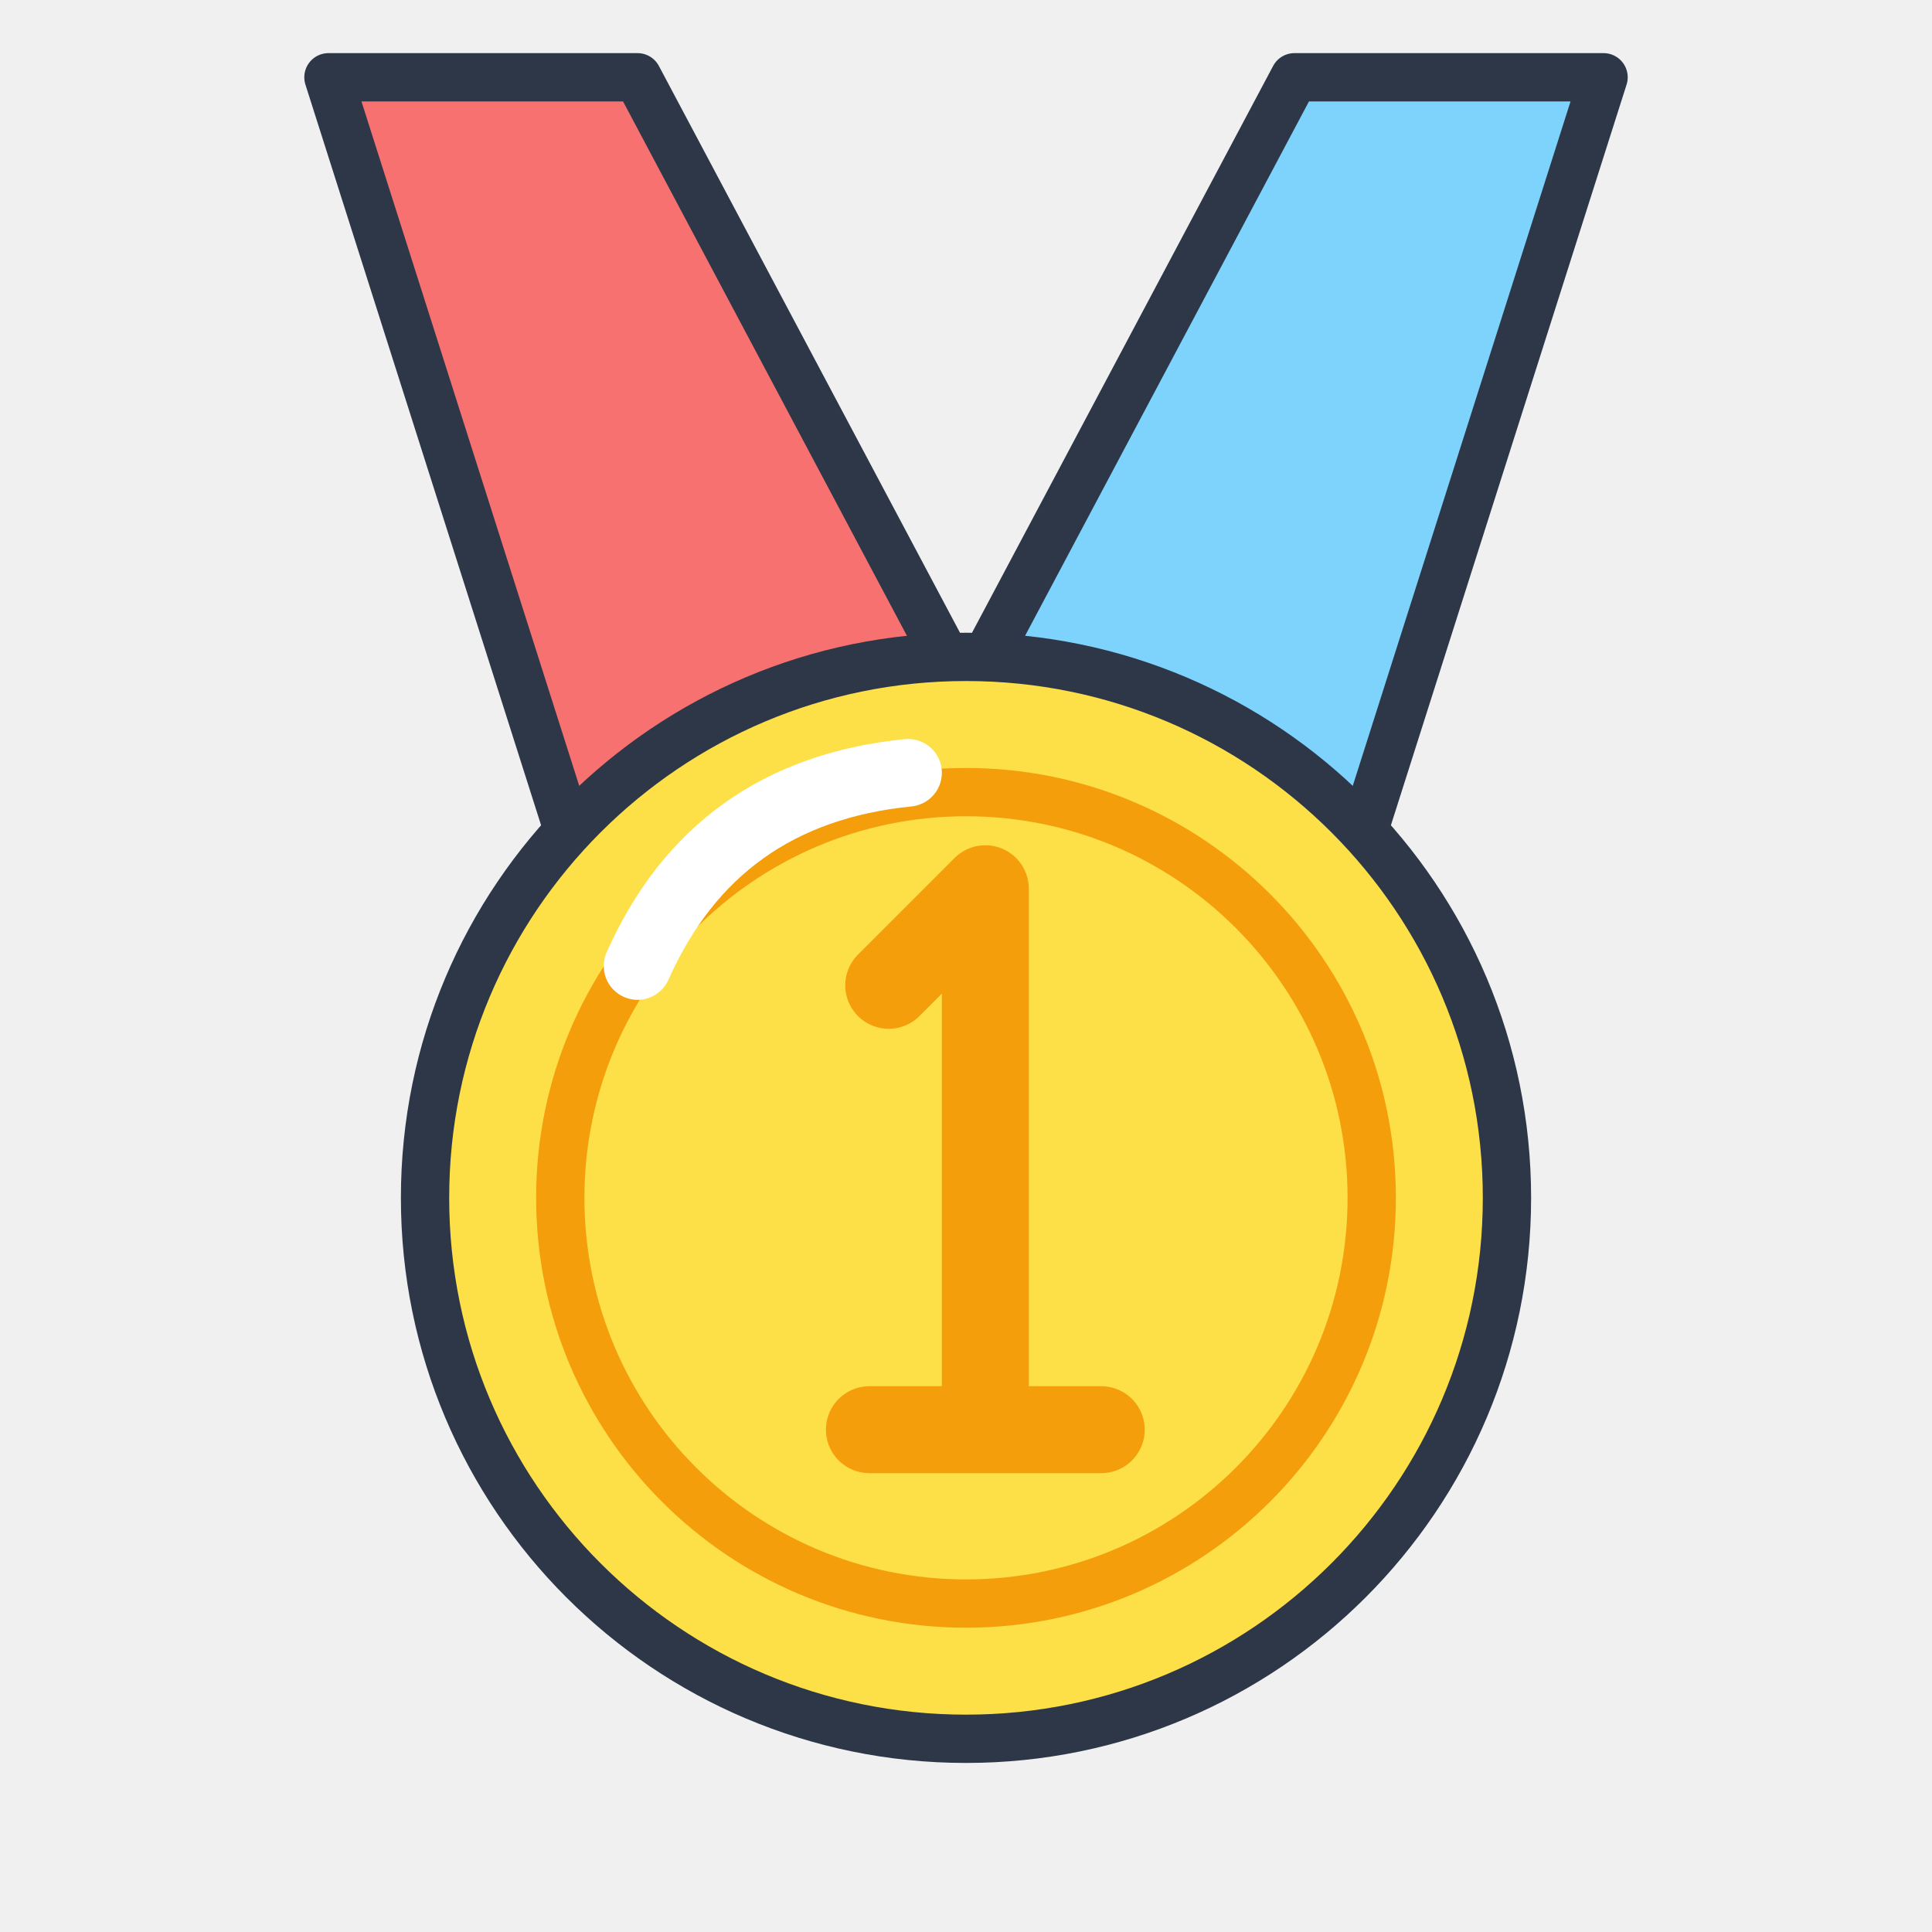
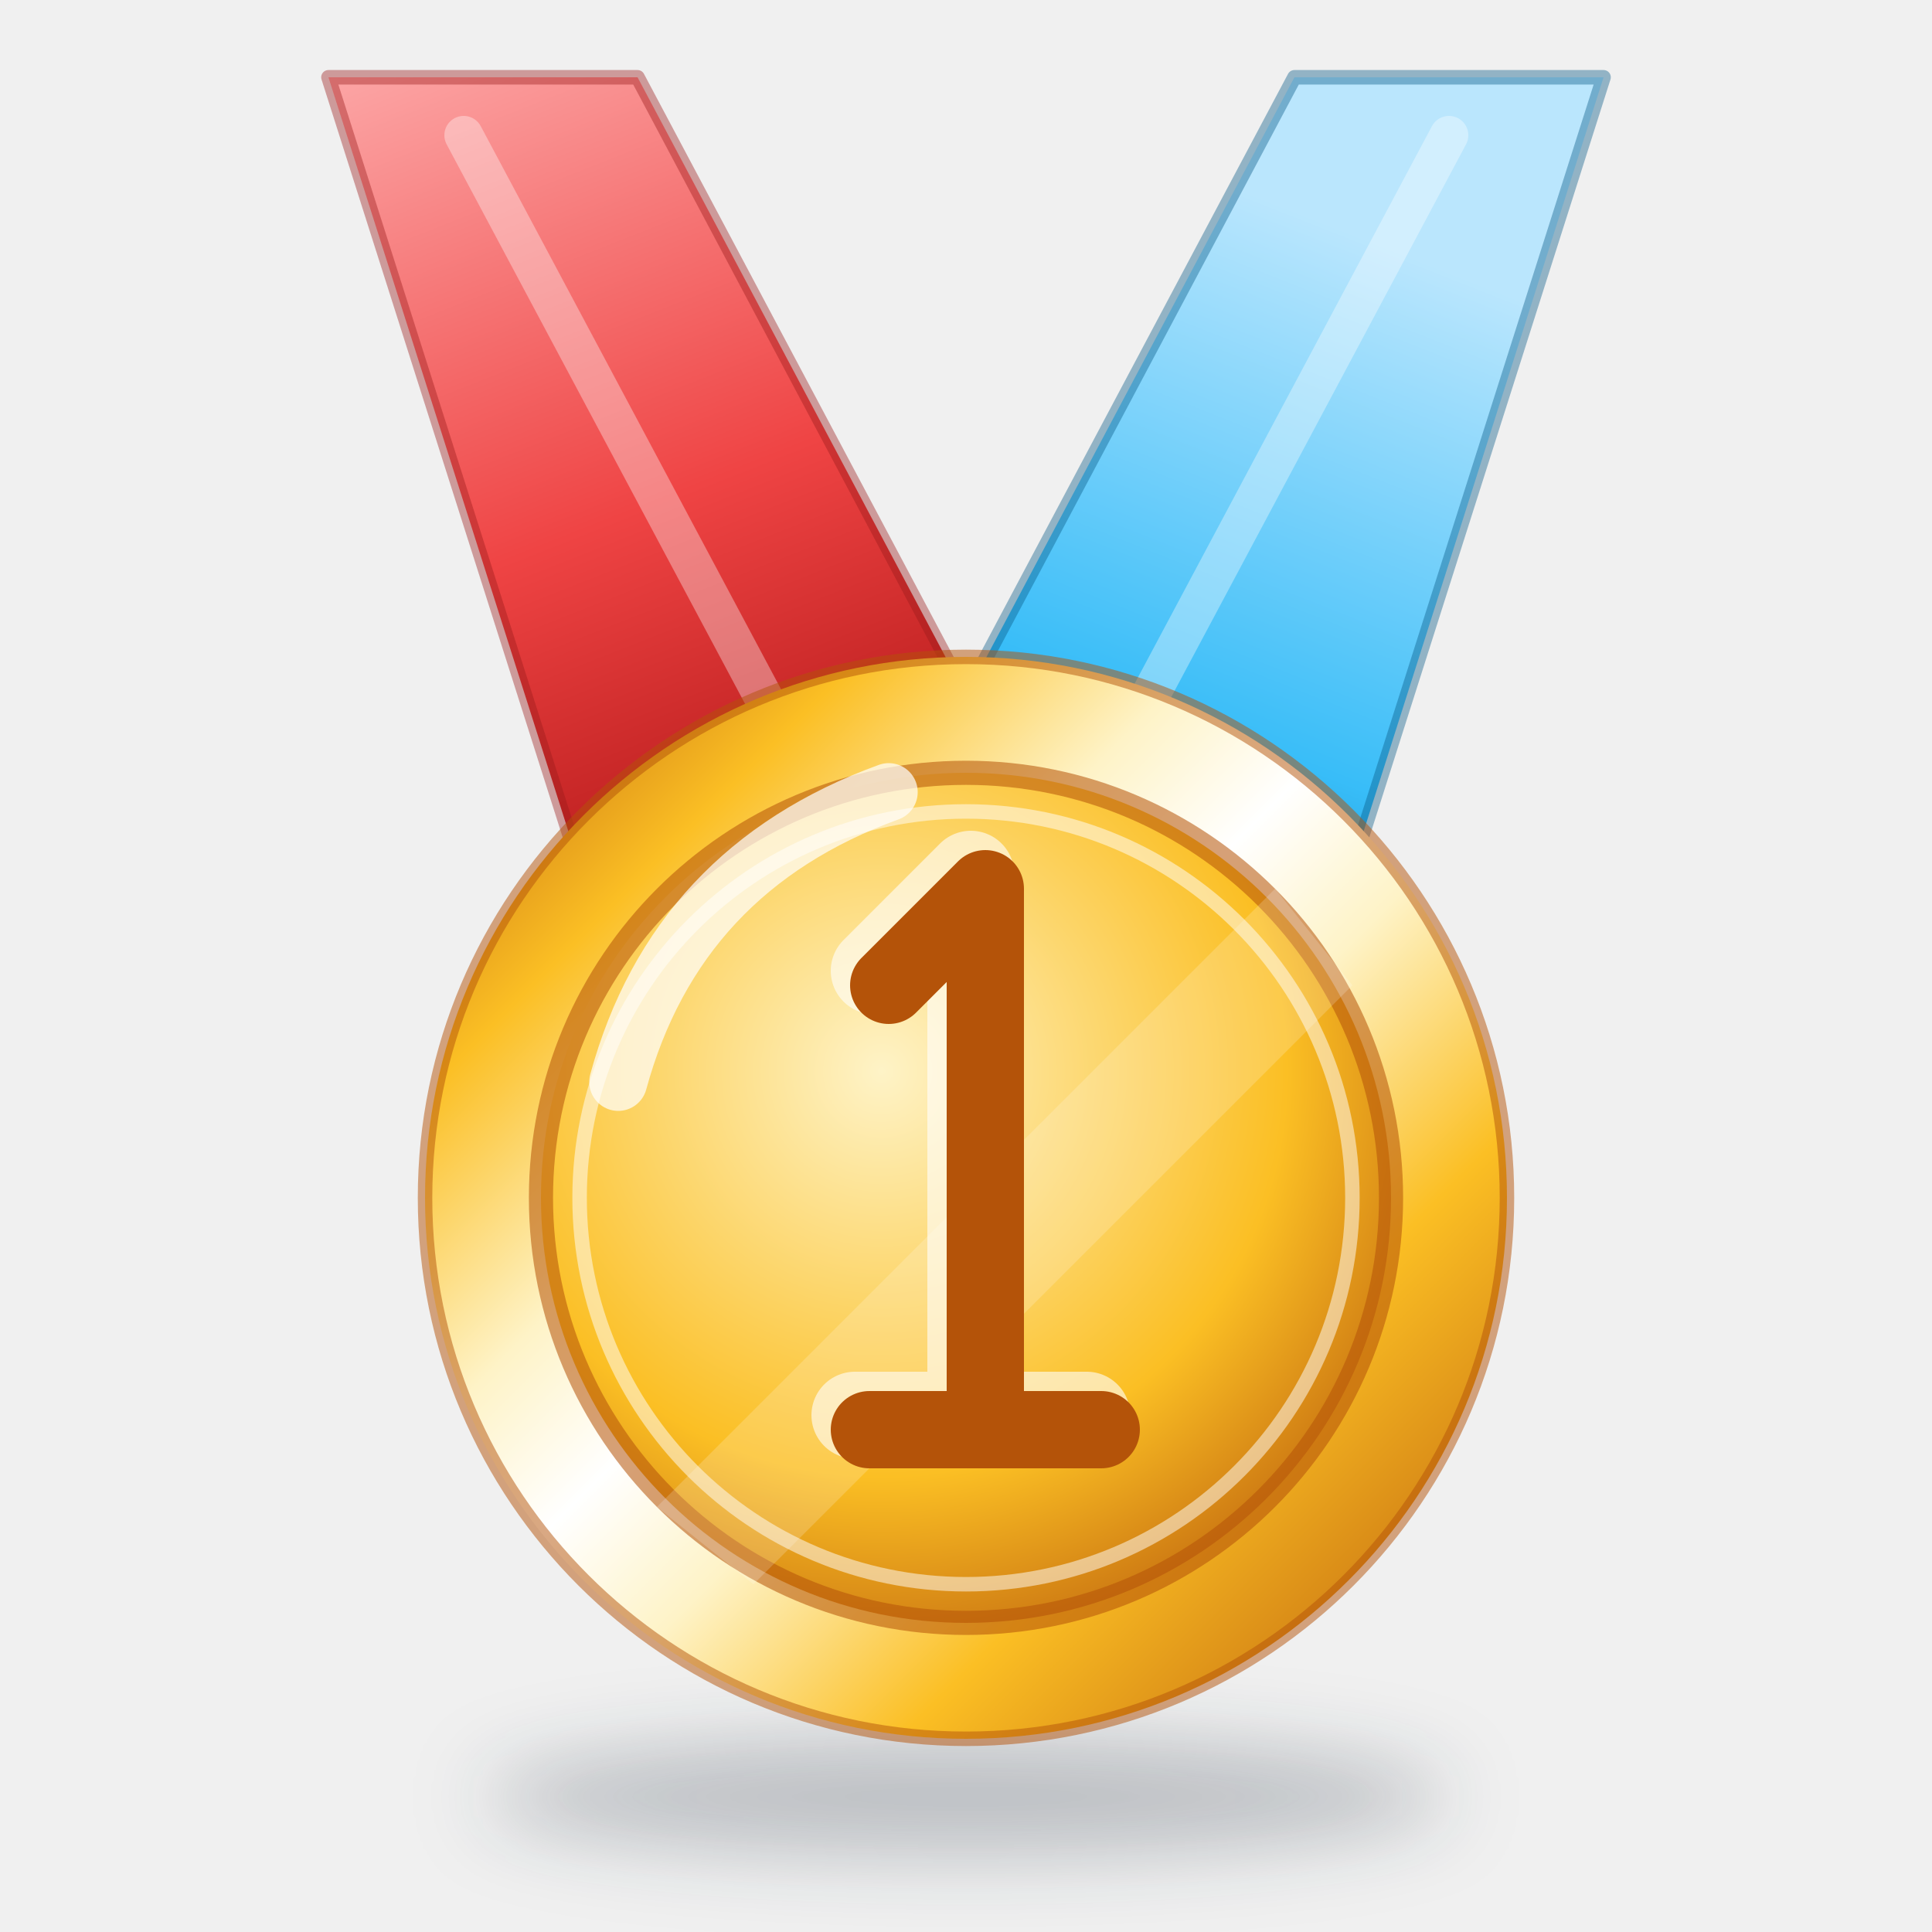
- <svg xmlns="http://www.w3.org/2000/svg" viewBox="0 0 200 200" role="img" aria-labelledby="t">
-   <g stroke="#2D3748" stroke-width="5" stroke-linejoin="round" stroke-linecap="round">
-     <path d="M66 8L100 72L62 96L34 8Z" fill="#F87171" />
-     <path d="M134 8L100 72L138 96L166 8Z" fill="#7DD3FC" />
-     <circle cx="100" cy="124" r="56" fill="#FDE047" />
-     <circle cx="100" cy="124" r="42" fill="none" stroke="#F59E0B" stroke-width="5" />
-     <path d="M66 100Q74 82 94 80" fill="none" stroke="#fff" stroke-width="7" />
-     <path d="M92 102L102 92V148M90 148H114" fill="none" stroke="#F59E0B" stroke-width="9" />
-   </g>
+ <svg xmlns="http://www.w3.org/2000/svg" viewBox="0 0 200 200" role="img" aria-labelledby="medal-gold-t">
+   <defs>
+     <filter id="medal-gold-blur" x="-30%" y="-80%" width="160%" height="260%">
+       <feGaussianBlur stdDeviation="4" />
+     </filter>
+     <linearGradient id="medal-gold-red" x1="0" y1="0" x2="0.3" y2="1">
+       <stop offset="0" stop-color="#FCA5A5" />
+       <stop offset="0.6" stop-color="#EF4444" />
+       <stop offset="1" stop-color="#B91C1C" />
+     </linearGradient>
+     <linearGradient id="medal-gold-blue" x1="0" y1="0" x2="-0.3" y2="1">
+       <stop offset="0" stop-color="#BAE6FD" />
+       <stop offset="0.6" stop-color="#38BDF8" />
+       <stop offset="1" stop-color="#0369A1" />
+     </linearGradient>
+     <linearGradient id="medal-gold-metal" x1="0" y1="0" x2="1" y2="1">
+       <stop offset="0" stop-color="#B45309" />
+       <stop offset="0.2" stop-color="#FBBF24" />
+       <stop offset="0.36" stop-color="#FEF3C7" />
+       <stop offset="0.46" stop-color="#FFFFFF" />
+       <stop offset="0.56" stop-color="#FEF3C7" />
+       <stop offset="0.72" stop-color="#FBBF24" />
+       <stop offset="1" stop-color="#B45309" />
+     </linearGradient>
+     <radialGradient id="medal-gold-inner" cx="0.4" cy="0.35" r="0.8">
+       <stop offset="0" stop-color="#FEF3C7" />
+       <stop offset="0.6" stop-color="#FBBF24" />
+       <stop offset="1" stop-color="#B45309" />
+     </radialGradient>
+   </defs>
+   <ellipse cx="100" cy="186" rx="50" ry="6" fill="#1E293B" opacity="0.25" filter="url(#medal-gold-blur)" />
+   <path d="M66 8L100 72L62 96L34 8Z" fill="url(#medal-gold-red)" />
+   <path d="M66 8L100 72L62 96L34 8Z" fill="none" stroke="#991B1B" stroke-width="1.5" stroke-opacity=".4" stroke-linejoin="round" />
+   <path d="M48 14L80 74" fill="none" stroke="#fff" stroke-width="4" stroke-linecap="round" stroke-linejoin="round" opacity="0.35" />
+   <path d="M134 8L100 72L138 96L166 8Z" fill="url(#medal-gold-blue)" />
+   <path d="M134 8L100 72L138 96L166 8Z" fill="none" stroke="#075985" stroke-width="1.5" stroke-opacity=".4" stroke-linejoin="round" />
+   <path d="M150 14L118 74" fill="none" stroke="#fff" stroke-width="4" stroke-linecap="round" stroke-linejoin="round" opacity="0.35" />
+   <path d="M100 72L138 96L124 84Z" fill="#0F172A" opacity=".18" />
+   <circle cx="100" cy="124" r="56" fill="url(#medal-gold-metal)" />
+   <circle cx="100" cy="124" r="56" fill="none" stroke="#B45309" stroke-width="1.5" stroke-opacity=".5" />
+   <circle cx="100" cy="124" r="44" fill="url(#medal-gold-inner)" />
+   <circle cx="100" cy="124" r="44" fill="none" stroke="#B45309" stroke-width="2.5" stroke-opacity=".55" />
+   <circle cx="100" cy="124" r="40" fill="none" stroke="#fff" stroke-width="1.5" stroke-opacity=".5" />
+   <path d="M64 112Q70 90 92 82" fill="none" stroke="#fff" stroke-width="6" stroke-linecap="round" stroke-linejoin="round" opacity="0.7" />
+   <path d="M68 156L132 92L140 102L78 164Z" fill="#fff" opacity=".18" />
+   <path d="M92 102L102 92V148M90 148H114" fill="none" stroke="#FFFFFF" stroke-width="9" stroke-linecap="round" stroke-linejoin="round" opacity="0.6" transform="translate(-1.5 -1.5)" />
+   <path d="M92 102L102 92V148M90 148H114" fill="none" stroke="#B45309" stroke-width="8" stroke-linecap="round" stroke-linejoin="round" />
</svg>
